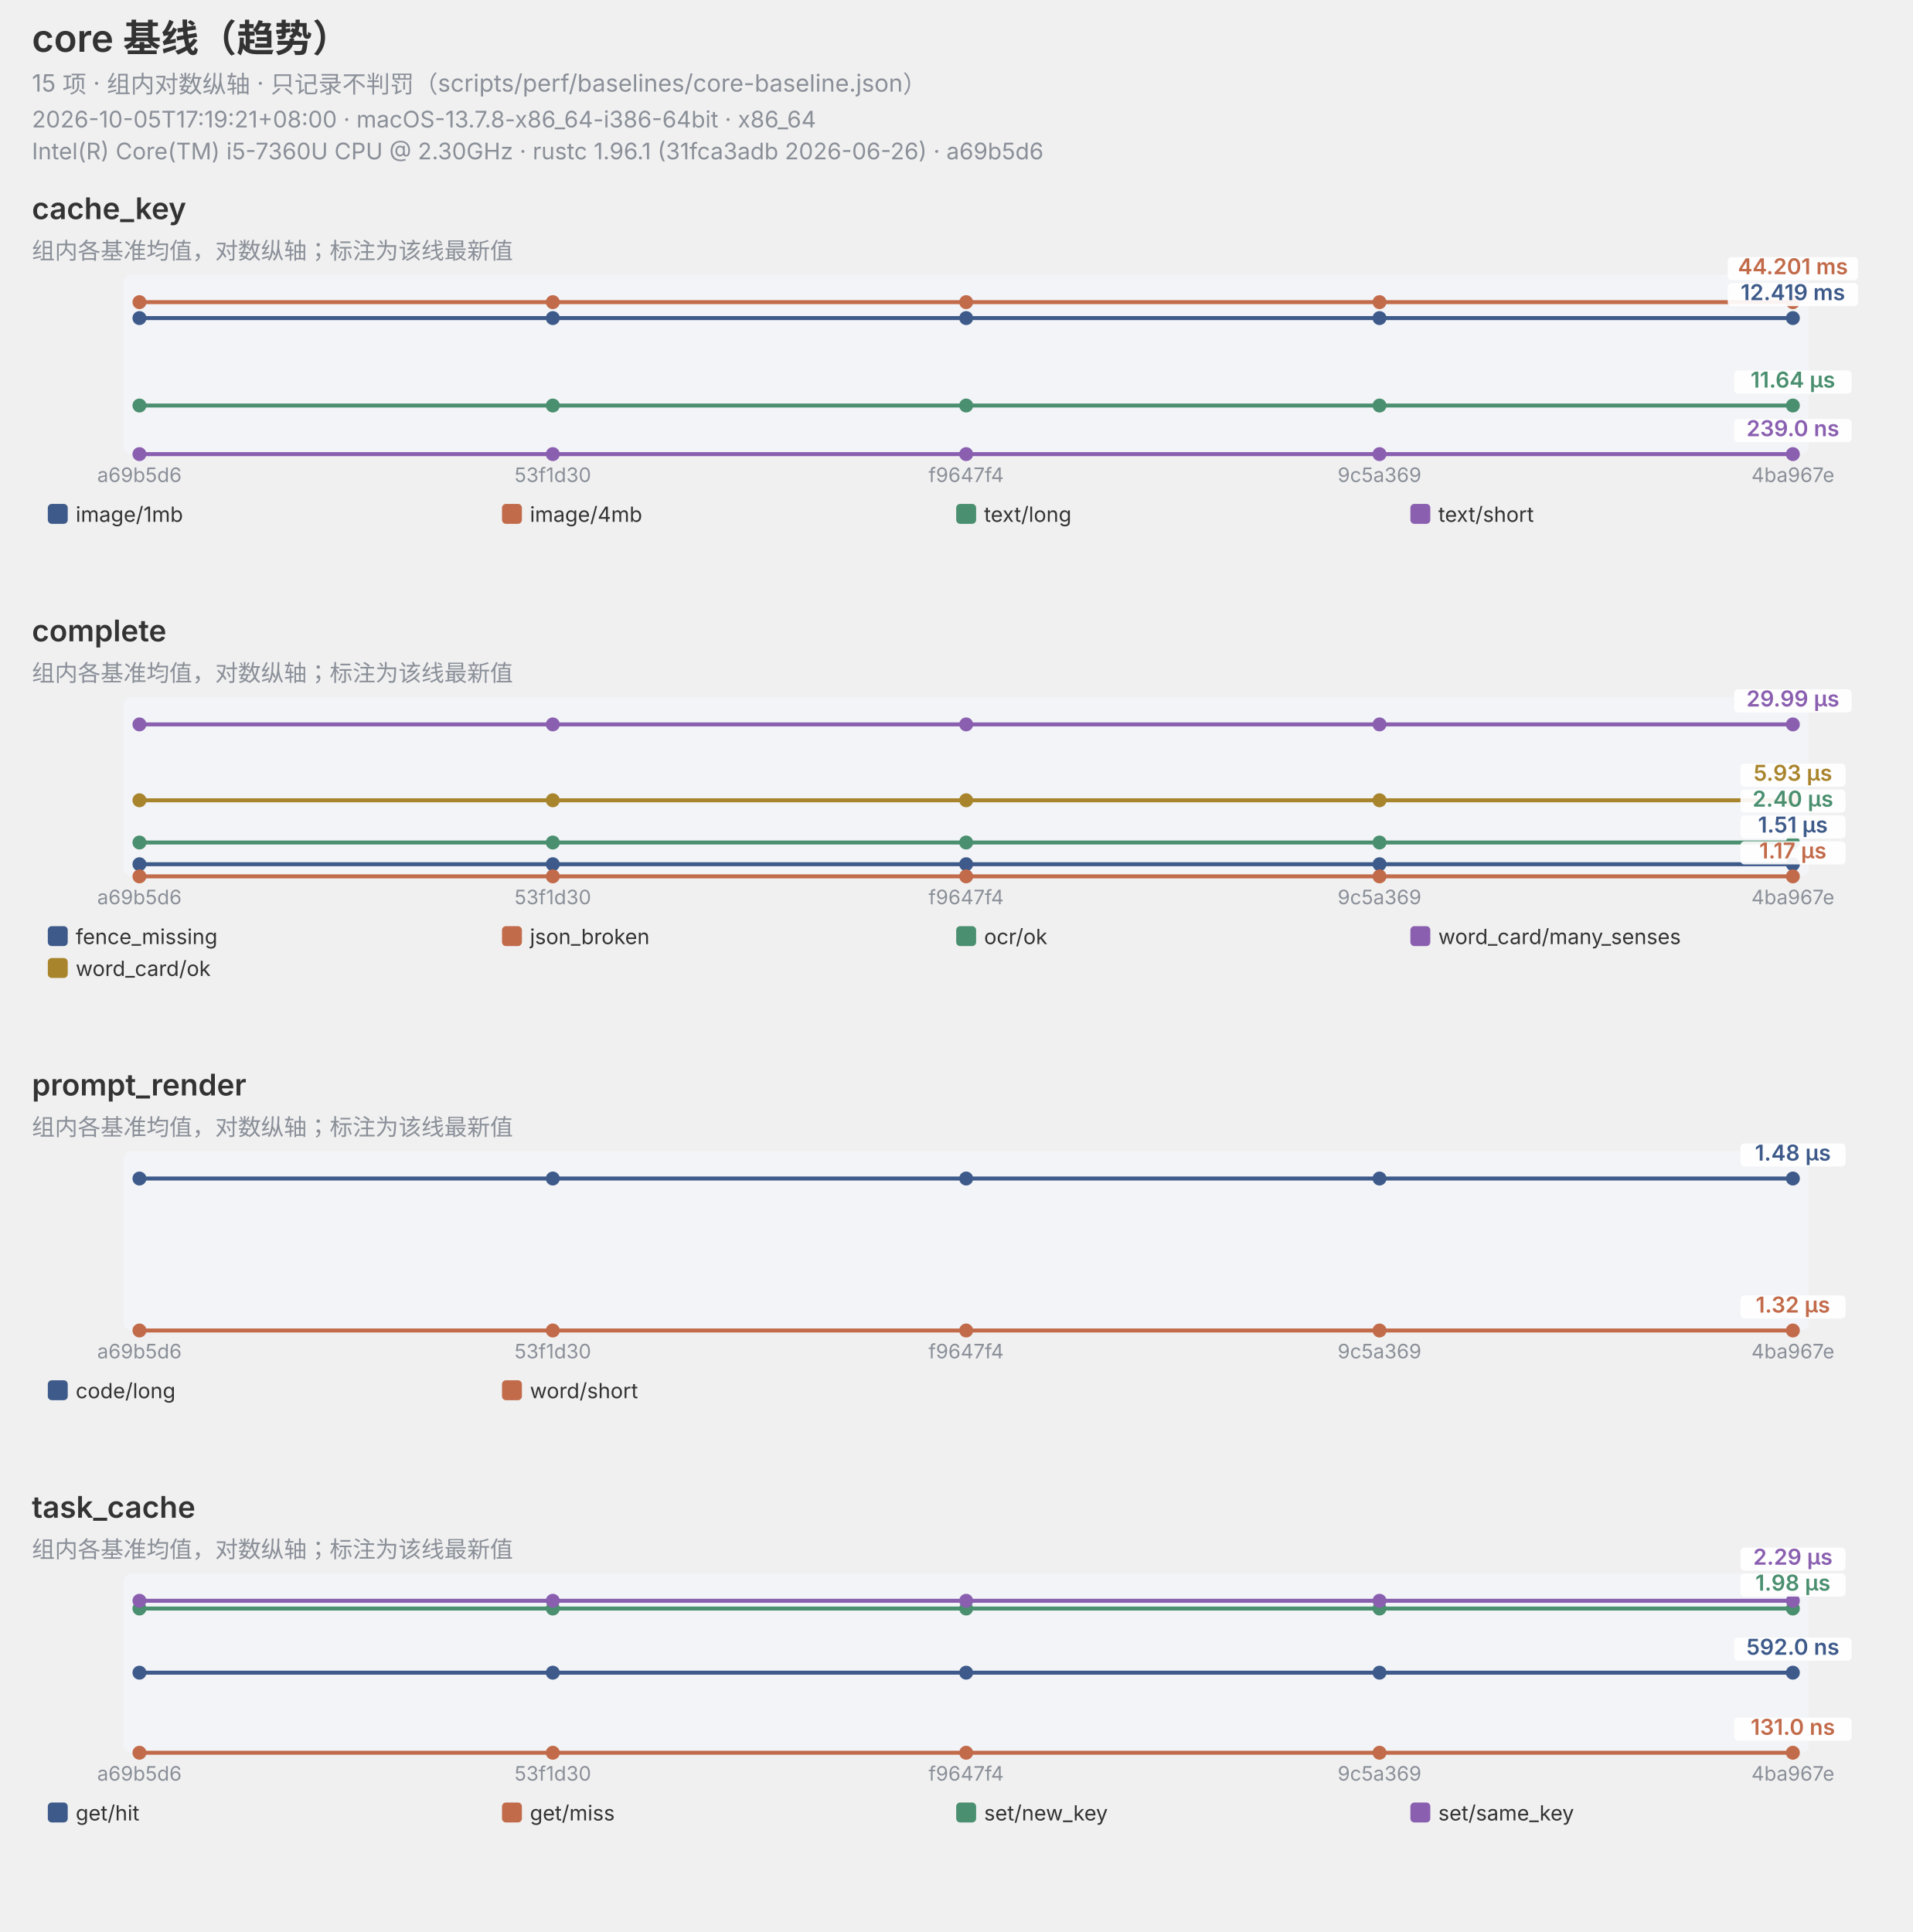
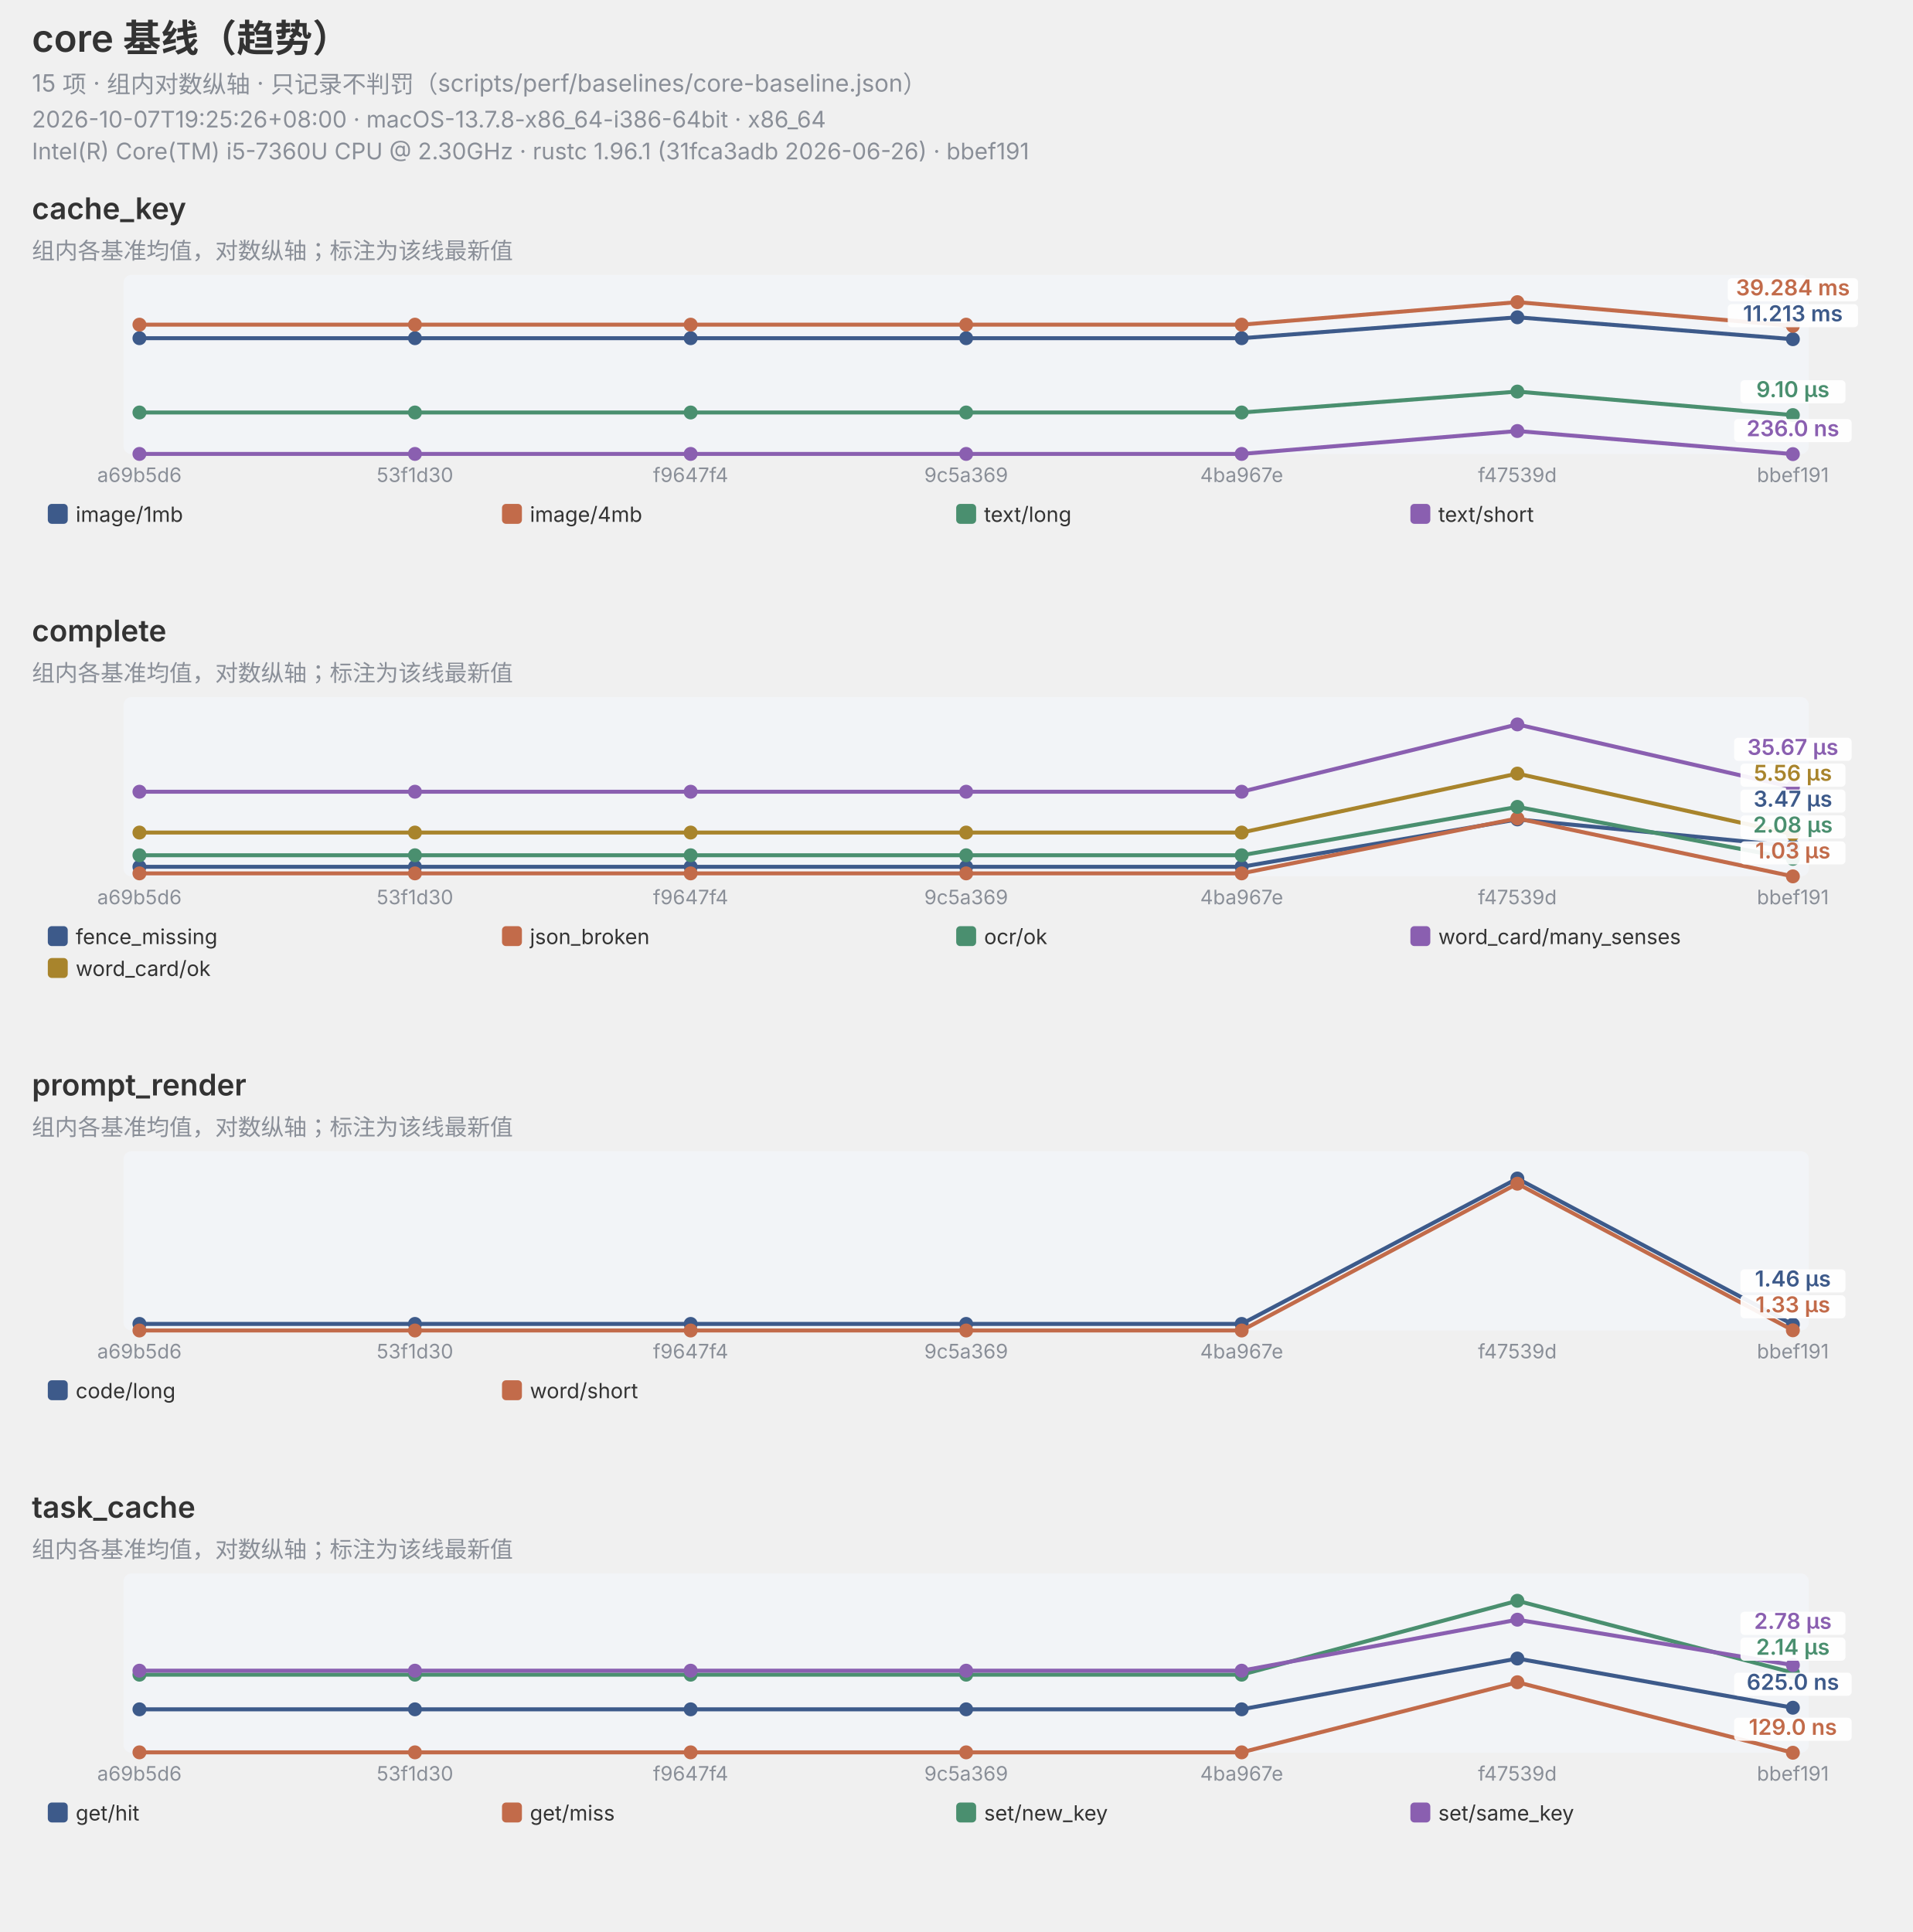
<svg xmlns="http://www.w3.org/2000/svg" width="960" height="970" viewBox="0 0 960 970" font-family="-apple-system, PingFang SC, Hiragino Sans GB, Microsoft YaHei, sans-serif">
  <text x="16.0" y="46.0" font-size="12" fill="#8a8f98" font-weight="400" text-anchor="start">15 项 · 组内对数纵轴 · 只记录不判罚（scripts/perf/baselines/core-baseline.json）</text>
-   <text x="16.0" y="64.0" font-size="11.5" fill="#8a8f98" font-weight="400" text-anchor="start">2026-10-05T17:19:21+08:00 · macOS-13.7.8-x86_64-i386-64bit · x86_64</text>
-   <text x="16.0" y="80.0" font-size="11.5" fill="#8a8f98" font-weight="400" text-anchor="start">Intel(R) Core(TM) i5-7360U CPU @ 2.30GHz · rustc 1.96.1 (31fca3adb 2026-06-26) · a69b5d6</text>
+   <text x="16.0" y="64.0" font-size="11.5" fill="#8a8f98" font-weight="400" text-anchor="start">2026-10-07T19:25:26+08:00 · macOS-13.7.8-x86_64-i386-64bit · x86_64</text>
+   <text x="16.0" y="80.0" font-size="11.5" fill="#8a8f98" font-weight="400" text-anchor="start">Intel(R) Core(TM) i5-7360U CPU @ 2.30GHz · rustc 1.96.1 (31fca3adb 2026-06-26) · bbef191</text>
  <text x="16.0" y="110.0" font-size="15" fill="#333333" font-weight="600" text-anchor="start">cache_key</text>
  <text x="16.0" y="130.0" font-size="11.5" fill="#8a8f98" font-weight="400" text-anchor="start">组内各基准均值，对数纵轴；标注为该线最新值</text>
  <rect x="62.0" y="138.0" width="846.0" height="90" fill="#f2f4f7" rx="4" />
-   <polyline points="70.0,159.7 277.5,159.7 485.0,159.7 692.5,159.7 900.0,159.7" fill="none" stroke="#3d5a8a" stroke-width="2" />
-   <circle cx="70.0" cy="159.7" r="3.5" fill="#3d5a8a" />
-   <circle cx="277.5" cy="159.7" r="3.5" fill="#3d5a8a" />
-   <circle cx="485.0" cy="159.7" r="3.5" fill="#3d5a8a" />
-   <circle cx="692.5" cy="159.7" r="3.5" fill="#3d5a8a" />
-   <circle cx="900.0" cy="159.7" r="3.5" fill="#3d5a8a" />
-   <polyline points="70.0,151.7 277.5,151.7 485.0,151.7 692.5,151.7 900.0,151.7" fill="none" stroke="#c26b4a" stroke-width="2" />
-   <circle cx="70.0" cy="151.7" r="3.5" fill="#c26b4a" />
-   <circle cx="277.5" cy="151.7" r="3.5" fill="#c26b4a" />
-   <circle cx="485.0" cy="151.7" r="3.5" fill="#c26b4a" />
-   <circle cx="692.5" cy="151.7" r="3.5" fill="#c26b4a" />
-   <circle cx="900.0" cy="151.7" r="3.5" fill="#c26b4a" />
-   <polyline points="70.0,203.6 277.5,203.6 485.0,203.6 692.5,203.6 900.0,203.6" fill="none" stroke="#4a8f6f" stroke-width="2" />
-   <circle cx="70.0" cy="203.6" r="3.5" fill="#4a8f6f" />
-   <circle cx="277.5" cy="203.6" r="3.5" fill="#4a8f6f" />
-   <circle cx="485.0" cy="203.6" r="3.5" fill="#4a8f6f" />
-   <circle cx="692.5" cy="203.6" r="3.5" fill="#4a8f6f" />
-   <circle cx="900.0" cy="203.6" r="3.5" fill="#4a8f6f" />
-   <polyline points="70.0,228.0 277.5,228.0 485.0,228.0 692.5,228.0 900.0,228.0" fill="none" stroke="#8a5fb0" stroke-width="2" />
-   <circle cx="70.0" cy="228.0" r="3.5" fill="#8a5fb0" />
-   <circle cx="277.5" cy="228.0" r="3.5" fill="#8a5fb0" />
-   <circle cx="485.0" cy="228.0" r="3.5" fill="#8a5fb0" />
-   <circle cx="692.5" cy="228.0" r="3.5" fill="#8a5fb0" />
+   <polyline points="70.0,169.8 208.3,169.8 346.7,169.8 485.0,169.8 623.3,169.8 761.7,159.3 900.0,170.3" fill="none" stroke="#3d5a8a" stroke-width="2" />
+   <circle cx="70.0" cy="169.8" r="3.5" fill="#3d5a8a" />
+   <circle cx="208.3" cy="169.8" r="3.5" fill="#3d5a8a" />
+   <circle cx="346.7" cy="169.8" r="3.5" fill="#3d5a8a" />
+   <circle cx="485.0" cy="169.8" r="3.5" fill="#3d5a8a" />
+   <circle cx="623.3" cy="169.8" r="3.5" fill="#3d5a8a" />
+   <circle cx="761.7" cy="159.3" r="3.5" fill="#3d5a8a" />
+   <circle cx="900.0" cy="170.3" r="3.5" fill="#3d5a8a" />
+   <polyline points="70.0,163.0 208.3,163.0 346.7,163.0 485.0,163.0 623.3,163.0 761.7,151.7 900.0,163.6" fill="none" stroke="#c26b4a" stroke-width="2" />
+   <circle cx="70.0" cy="163.0" r="3.5" fill="#c26b4a" />
+   <circle cx="208.3" cy="163.0" r="3.5" fill="#c26b4a" />
+   <circle cx="346.7" cy="163.0" r="3.5" fill="#c26b4a" />
+   <circle cx="485.0" cy="163.0" r="3.5" fill="#c26b4a" />
+   <circle cx="623.3" cy="163.0" r="3.5" fill="#c26b4a" />
+   <circle cx="761.7" cy="151.7" r="3.5" fill="#c26b4a" />
+   <circle cx="900.0" cy="163.6" r="3.5" fill="#c26b4a" />
+   <polyline points="70.0,207.1 208.3,207.1 346.7,207.1 485.0,207.1 623.3,207.1 761.7,196.6 900.0,208.4" fill="none" stroke="#4a8f6f" stroke-width="2" />
+   <circle cx="70.0" cy="207.1" r="3.5" fill="#4a8f6f" />
+   <circle cx="208.3" cy="207.1" r="3.5" fill="#4a8f6f" />
+   <circle cx="346.7" cy="207.1" r="3.5" fill="#4a8f6f" />
+   <circle cx="485.0" cy="207.1" r="3.5" fill="#4a8f6f" />
+   <circle cx="623.3" cy="207.1" r="3.5" fill="#4a8f6f" />
+   <circle cx="761.7" cy="196.6" r="3.5" fill="#4a8f6f" />
+   <circle cx="900.0" cy="208.4" r="3.5" fill="#4a8f6f" />
+   <polyline points="70.0,227.9 208.3,227.9 346.7,227.9 485.0,227.9 623.3,227.9 761.7,216.4 900.0,228.0" fill="none" stroke="#8a5fb0" stroke-width="2" />
+   <circle cx="70.0" cy="227.9" r="3.5" fill="#8a5fb0" />
+   <circle cx="208.3" cy="227.9" r="3.5" fill="#8a5fb0" />
+   <circle cx="346.7" cy="227.9" r="3.5" fill="#8a5fb0" />
+   <circle cx="485.0" cy="227.9" r="3.5" fill="#8a5fb0" />
+   <circle cx="623.3" cy="227.9" r="3.5" fill="#8a5fb0" />
+   <circle cx="761.7" cy="216.4" r="3.5" fill="#8a5fb0" />
  <circle cx="900.0" cy="228.0" r="3.5" fill="#8a5fb0" />
  <rect x="870.5" y="210.4" width="59.0" height="11.6" fill="#ffffff" fill-opacity="0.92" rx="2" />
-   <text x="900.0" y="219.0" font-size="11" fill="#8a5fb0" font-weight="600" text-anchor="middle">239.0 ns</text>
-   <rect x="870.5" y="186.0" width="59.0" height="11.6" fill="#ffffff" fill-opacity="0.92" rx="2" />
-   <text x="900.0" y="194.6" font-size="11" fill="#4a8f6f" font-weight="600" text-anchor="middle">11.64 µs</text>
-   <rect x="867.3" y="142.1" width="65.4" height="11.6" fill="#ffffff" fill-opacity="0.92" rx="2" />
-   <text x="900.0" y="150.7" font-size="11" fill="#3d5a8a" font-weight="600" text-anchor="middle">12.419 ms</text>
-   <rect x="867.3" y="129.1" width="65.4" height="11.6" fill="#ffffff" fill-opacity="0.92" rx="2" />
-   <text x="900.0" y="137.7" font-size="11" fill="#c26b4a" font-weight="600" text-anchor="middle">44.201 ms</text>
+   <text x="900.0" y="219.0" font-size="11" fill="#8a5fb0" font-weight="600" text-anchor="middle">236.0 ns</text>
+   <rect x="873.7" y="190.9" width="52.7" height="11.6" fill="#ffffff" fill-opacity="0.92" rx="2" />
+   <text x="900.0" y="199.4" font-size="11" fill="#4a8f6f" font-weight="600" text-anchor="middle">9.10 µs</text>
+   <rect x="867.3" y="152.7" width="65.4" height="11.6" fill="#ffffff" fill-opacity="0.92" rx="2" />
+   <text x="900.0" y="161.3" font-size="11" fill="#3d5a8a" font-weight="600" text-anchor="middle">11.213 ms</text>
+   <rect x="867.3" y="139.7" width="65.4" height="11.6" fill="#ffffff" fill-opacity="0.92" rx="2" />
+   <text x="900.0" y="148.3" font-size="11" fill="#c26b4a" font-weight="600" text-anchor="middle">39.284 ms</text>
  <text x="70.0" y="242.0" font-size="10" fill="#8a8f98" font-weight="400" text-anchor="middle">a69b5d6</text>
-   <text x="277.5" y="242.0" font-size="10" fill="#8a8f98" font-weight="400" text-anchor="middle">53f1d30</text>
-   <text x="485.0" y="242.0" font-size="10" fill="#8a8f98" font-weight="400" text-anchor="middle">f9647f4</text>
-   <text x="692.5" y="242.0" font-size="10" fill="#8a8f98" font-weight="400" text-anchor="middle">9c5a369</text>
-   <text x="900.0" y="242.0" font-size="10" fill="#8a8f98" font-weight="400" text-anchor="middle">4ba967e</text>
+   <text x="208.3" y="242.0" font-size="10" fill="#8a8f98" font-weight="400" text-anchor="middle">53f1d30</text>
+   <text x="346.7" y="242.0" font-size="10" fill="#8a8f98" font-weight="400" text-anchor="middle">f9647f4</text>
+   <text x="485.0" y="242.0" font-size="10" fill="#8a8f98" font-weight="400" text-anchor="middle">9c5a369</text>
+   <text x="623.3" y="242.0" font-size="10" fill="#8a8f98" font-weight="400" text-anchor="middle">4ba967e</text>
+   <text x="761.7" y="242.0" font-size="10" fill="#8a8f98" font-weight="400" text-anchor="middle">f47539d</text>
+   <text x="900.0" y="242.0" font-size="10" fill="#8a8f98" font-weight="400" text-anchor="middle">bbef191</text>
  <rect x="24.0" y="253.0" width="10.0" height="10" fill="#3d5a8a" rx="2" />
  <text x="38.0" y="262.0" font-size="10.5" fill="#333333" font-weight="400" text-anchor="start">image/1mb</text>
  <rect x="252.0" y="253.0" width="10.0" height="10" fill="#c26b4a" rx="2" />
  <text x="266.0" y="262.0" font-size="10.5" fill="#333333" font-weight="400" text-anchor="start">image/4mb</text>
  <rect x="480.0" y="253.0" width="10.0" height="10" fill="#4a8f6f" rx="2" />
  <text x="494.0" y="262.0" font-size="10.5" fill="#333333" font-weight="400" text-anchor="start">text/long</text>
  <rect x="708.0" y="253.0" width="10.0" height="10" fill="#8a5fb0" rx="2" />
  <text x="722.0" y="262.0" font-size="10.5" fill="#333333" font-weight="400" text-anchor="start">text/short</text>
  <text x="16.0" y="322.0" font-size="15" fill="#333333" font-weight="600" text-anchor="start">complete</text>
  <text x="16.0" y="342.0" font-size="11.5" fill="#8a8f98" font-weight="400" text-anchor="start">组内各基准均值，对数纵轴；标注为该线最新值</text>
  <rect x="62.0" y="350.0" width="846.0" height="90" fill="#f2f4f7" rx="4" />
-   <polyline points="70.0,433.9 277.5,433.9 485.0,433.9 692.5,433.9 900.0,433.9" fill="none" stroke="#3d5a8a" stroke-width="2" />
-   <circle cx="70.0" cy="433.9" r="3.5" fill="#3d5a8a" />
-   <circle cx="277.5" cy="433.9" r="3.5" fill="#3d5a8a" />
-   <circle cx="485.0" cy="433.9" r="3.5" fill="#3d5a8a" />
-   <circle cx="692.5" cy="433.9" r="3.5" fill="#3d5a8a" />
-   <circle cx="900.0" cy="433.9" r="3.5" fill="#3d5a8a" />
-   <polyline points="70.0,440.0 277.5,440.0 485.0,440.0 692.5,440.0 900.0,440.0" fill="none" stroke="#c26b4a" stroke-width="2" />
-   <circle cx="70.0" cy="440.0" r="3.5" fill="#c26b4a" />
-   <circle cx="277.5" cy="440.0" r="3.5" fill="#c26b4a" />
-   <circle cx="485.0" cy="440.0" r="3.5" fill="#c26b4a" />
-   <circle cx="692.5" cy="440.0" r="3.5" fill="#c26b4a" />
+   <polyline points="70.0,435.2 208.3,435.2 346.7,435.2 485.0,435.2 623.3,435.2 761.7,411.4 900.0,424.8" fill="none" stroke="#3d5a8a" stroke-width="2" />
+   <circle cx="70.0" cy="435.2" r="3.5" fill="#3d5a8a" />
+   <circle cx="208.3" cy="435.2" r="3.5" fill="#3d5a8a" />
+   <circle cx="346.7" cy="435.2" r="3.5" fill="#3d5a8a" />
+   <circle cx="485.0" cy="435.2" r="3.5" fill="#3d5a8a" />
+   <circle cx="623.3" cy="435.2" r="3.5" fill="#3d5a8a" />
+   <circle cx="761.7" cy="411.4" r="3.5" fill="#3d5a8a" />
+   <circle cx="900.0" cy="424.8" r="3.5" fill="#3d5a8a" />
+   <polyline points="70.0,438.5 208.3,438.5 346.7,438.5 485.0,438.5 623.3,438.5 761.7,410.9 900.0,440.0" fill="none" stroke="#c26b4a" stroke-width="2" />
+   <circle cx="70.0" cy="438.5" r="3.5" fill="#c26b4a" />
+   <circle cx="208.3" cy="438.5" r="3.5" fill="#c26b4a" />
+   <circle cx="346.7" cy="438.5" r="3.5" fill="#c26b4a" />
+   <circle cx="485.0" cy="438.5" r="3.5" fill="#c26b4a" />
+   <circle cx="623.3" cy="438.5" r="3.5" fill="#c26b4a" />
+   <circle cx="761.7" cy="410.9" r="3.5" fill="#c26b4a" />
  <circle cx="900.0" cy="440.0" r="3.5" fill="#c26b4a" />
-   <polyline points="70.0,423.0 277.5,423.0 485.0,423.0 692.5,423.0 900.0,423.0" fill="none" stroke="#4a8f6f" stroke-width="2" />
-   <circle cx="70.0" cy="423.0" r="3.5" fill="#4a8f6f" />
-   <circle cx="277.5" cy="423.0" r="3.5" fill="#4a8f6f" />
-   <circle cx="485.0" cy="423.0" r="3.5" fill="#4a8f6f" />
-   <circle cx="692.5" cy="423.0" r="3.5" fill="#4a8f6f" />
-   <circle cx="900.0" cy="423.0" r="3.5" fill="#4a8f6f" />
-   <polyline points="70.0,363.7 277.5,363.7 485.0,363.7 692.5,363.7 900.0,363.7" fill="none" stroke="#8a5fb0" stroke-width="2" />
-   <circle cx="70.0" cy="363.7" r="3.5" fill="#8a5fb0" />
-   <circle cx="277.5" cy="363.7" r="3.5" fill="#8a5fb0" />
-   <circle cx="485.0" cy="363.7" r="3.5" fill="#8a5fb0" />
-   <circle cx="692.5" cy="363.7" r="3.5" fill="#8a5fb0" />
-   <circle cx="900.0" cy="363.7" r="3.5" fill="#8a5fb0" />
-   <polyline points="70.0,401.8 277.5,401.8 485.0,401.8 692.5,401.8 900.0,401.8" fill="none" stroke="#a8842c" stroke-width="2" />
-   <circle cx="70.0" cy="401.8" r="3.5" fill="#a8842c" />
-   <circle cx="277.5" cy="401.8" r="3.5" fill="#a8842c" />
-   <circle cx="485.0" cy="401.8" r="3.5" fill="#a8842c" />
-   <circle cx="692.5" cy="401.8" r="3.5" fill="#a8842c" />
-   <circle cx="900.0" cy="401.8" r="3.5" fill="#a8842c" />
+   <polyline points="70.0,429.4 208.3,429.4 346.7,429.4 485.0,429.4 623.3,429.4 761.7,405.1 900.0,431.2" fill="none" stroke="#4a8f6f" stroke-width="2" />
+   <circle cx="70.0" cy="429.4" r="3.5" fill="#4a8f6f" />
+   <circle cx="208.3" cy="429.4" r="3.5" fill="#4a8f6f" />
+   <circle cx="346.7" cy="429.4" r="3.5" fill="#4a8f6f" />
+   <circle cx="485.0" cy="429.4" r="3.5" fill="#4a8f6f" />
+   <circle cx="623.3" cy="429.4" r="3.5" fill="#4a8f6f" />
+   <circle cx="761.7" cy="405.1" r="3.5" fill="#4a8f6f" />
+   <circle cx="900.0" cy="431.2" r="3.5" fill="#4a8f6f" />
+   <polyline points="70.0,397.5 208.3,397.5 346.7,397.5 485.0,397.5 623.3,397.5 761.7,363.7 900.0,395.3" fill="none" stroke="#8a5fb0" stroke-width="2" />
+   <circle cx="70.0" cy="397.5" r="3.5" fill="#8a5fb0" />
+   <circle cx="208.3" cy="397.5" r="3.5" fill="#8a5fb0" />
+   <circle cx="346.7" cy="397.5" r="3.5" fill="#8a5fb0" />
+   <circle cx="485.0" cy="397.5" r="3.5" fill="#8a5fb0" />
+   <circle cx="623.3" cy="397.5" r="3.5" fill="#8a5fb0" />
+   <circle cx="761.7" cy="363.7" r="3.5" fill="#8a5fb0" />
+   <circle cx="900.0" cy="395.3" r="3.5" fill="#8a5fb0" />
+   <polyline points="70.0,418.0 208.3,418.0 346.7,418.0 485.0,418.0 623.3,418.0 761.7,388.4 900.0,418.8" fill="none" stroke="#a8842c" stroke-width="2" />
+   <circle cx="70.0" cy="418.0" r="3.5" fill="#a8842c" />
+   <circle cx="208.3" cy="418.0" r="3.5" fill="#a8842c" />
+   <circle cx="346.7" cy="418.0" r="3.5" fill="#a8842c" />
+   <circle cx="485.0" cy="418.0" r="3.5" fill="#a8842c" />
+   <circle cx="623.3" cy="418.0" r="3.5" fill="#a8842c" />
+   <circle cx="761.7" cy="388.4" r="3.5" fill="#a8842c" />
+   <circle cx="900.0" cy="418.8" r="3.5" fill="#a8842c" />
  <rect x="873.7" y="422.4" width="52.7" height="11.6" fill="#ffffff" fill-opacity="0.92" rx="2" />
-   <text x="900.0" y="431.0" font-size="11" fill="#c26b4a" font-weight="600" text-anchor="middle">1.17 µs</text>
+   <text x="900.0" y="431.0" font-size="11" fill="#c26b4a" font-weight="600" text-anchor="middle">1.03 µs</text>
  <rect x="873.7" y="409.4" width="52.7" height="11.6" fill="#ffffff" fill-opacity="0.92" rx="2" />
-   <text x="900.0" y="418.0" font-size="11" fill="#3d5a8a" font-weight="600" text-anchor="middle">1.51 µs</text>
+   <text x="900.0" y="418.0" font-size="11" fill="#4a8f6f" font-weight="600" text-anchor="middle">2.08 µs</text>
  <rect x="873.7" y="396.4" width="52.7" height="11.6" fill="#ffffff" fill-opacity="0.92" rx="2" />
-   <text x="900.0" y="405.0" font-size="11" fill="#4a8f6f" font-weight="600" text-anchor="middle">2.40 µs</text>
+   <text x="900.0" y="405.0" font-size="11" fill="#3d5a8a" font-weight="600" text-anchor="middle">3.47 µs</text>
  <rect x="873.7" y="383.4" width="52.7" height="11.6" fill="#ffffff" fill-opacity="0.92" rx="2" />
-   <text x="900.0" y="392.0" font-size="11" fill="#a8842c" font-weight="600" text-anchor="middle">5.93 µs</text>
-   <rect x="870.5" y="346.1" width="59.0" height="11.6" fill="#ffffff" fill-opacity="0.92" rx="2" />
-   <text x="900.0" y="354.7" font-size="11" fill="#8a5fb0" font-weight="600" text-anchor="middle">29.99 µs</text>
+   <text x="900.0" y="392.0" font-size="11" fill="#a8842c" font-weight="600" text-anchor="middle">5.56 µs</text>
+   <rect x="870.5" y="370.4" width="59.0" height="11.6" fill="#ffffff" fill-opacity="0.92" rx="2" />
+   <text x="900.0" y="379.0" font-size="11" fill="#8a5fb0" font-weight="600" text-anchor="middle">35.67 µs</text>
  <text x="70.0" y="454.0" font-size="10" fill="#8a8f98" font-weight="400" text-anchor="middle">a69b5d6</text>
-   <text x="277.5" y="454.0" font-size="10" fill="#8a8f98" font-weight="400" text-anchor="middle">53f1d30</text>
-   <text x="485.0" y="454.0" font-size="10" fill="#8a8f98" font-weight="400" text-anchor="middle">f9647f4</text>
-   <text x="692.5" y="454.0" font-size="10" fill="#8a8f98" font-weight="400" text-anchor="middle">9c5a369</text>
-   <text x="900.0" y="454.0" font-size="10" fill="#8a8f98" font-weight="400" text-anchor="middle">4ba967e</text>
+   <text x="208.3" y="454.0" font-size="10" fill="#8a8f98" font-weight="400" text-anchor="middle">53f1d30</text>
+   <text x="346.7" y="454.0" font-size="10" fill="#8a8f98" font-weight="400" text-anchor="middle">f9647f4</text>
+   <text x="485.0" y="454.0" font-size="10" fill="#8a8f98" font-weight="400" text-anchor="middle">9c5a369</text>
+   <text x="623.3" y="454.0" font-size="10" fill="#8a8f98" font-weight="400" text-anchor="middle">4ba967e</text>
+   <text x="761.7" y="454.0" font-size="10" fill="#8a8f98" font-weight="400" text-anchor="middle">f47539d</text>
+   <text x="900.0" y="454.0" font-size="10" fill="#8a8f98" font-weight="400" text-anchor="middle">bbef191</text>
  <rect x="24.0" y="465.0" width="10.0" height="10" fill="#3d5a8a" rx="2" />
  <text x="38.0" y="474.0" font-size="10.5" fill="#333333" font-weight="400" text-anchor="start">fence_missing</text>
  <rect x="252.0" y="465.0" width="10.0" height="10" fill="#c26b4a" rx="2" />
  <text x="266.0" y="474.0" font-size="10.5" fill="#333333" font-weight="400" text-anchor="start">json_broken</text>
  <rect x="480.0" y="465.0" width="10.0" height="10" fill="#4a8f6f" rx="2" />
  <text x="494.0" y="474.0" font-size="10.5" fill="#333333" font-weight="400" text-anchor="start">ocr/ok</text>
  <rect x="708.0" y="465.0" width="10.0" height="10" fill="#8a5fb0" rx="2" />
  <text x="722.0" y="474.0" font-size="10.5" fill="#333333" font-weight="400" text-anchor="start">word_card/many_senses</text>
  <rect x="24.0" y="481.0" width="10.0" height="10" fill="#a8842c" rx="2" />
  <text x="38.0" y="490.0" font-size="10.5" fill="#333333" font-weight="400" text-anchor="start">word_card/ok</text>
  <text x="16.0" y="550.0" font-size="15" fill="#333333" font-weight="600" text-anchor="start">prompt_render</text>
  <text x="16.0" y="570.0" font-size="11.5" fill="#8a8f98" font-weight="400" text-anchor="start">组内各基准均值，对数纵轴；标注为该线最新值</text>
  <rect x="62.0" y="578.0" width="846.0" height="90" fill="#f2f4f7" rx="4" />
-   <polyline points="70.0,591.7 277.5,591.7 485.0,591.7 692.5,591.7 900.0,591.7" fill="none" stroke="#3d5a8a" stroke-width="2" />
-   <circle cx="70.0" cy="591.7" r="3.5" fill="#3d5a8a" />
-   <circle cx="277.5" cy="591.7" r="3.5" fill="#3d5a8a" />
-   <circle cx="485.0" cy="591.7" r="3.5" fill="#3d5a8a" />
-   <circle cx="692.5" cy="591.7" r="3.5" fill="#3d5a8a" />
-   <circle cx="900.0" cy="591.7" r="3.5" fill="#3d5a8a" />
-   <polyline points="70.0,668.0 277.5,668.0 485.0,668.0 692.5,668.0 900.0,668.0" fill="none" stroke="#c26b4a" stroke-width="2" />
+   <polyline points="70.0,664.7 208.3,664.7 346.7,664.7 485.0,664.7 623.3,664.7 761.7,591.7 900.0,665.0" fill="none" stroke="#3d5a8a" stroke-width="2" />
+   <circle cx="70.0" cy="664.7" r="3.5" fill="#3d5a8a" />
+   <circle cx="208.3" cy="664.7" r="3.5" fill="#3d5a8a" />
+   <circle cx="346.7" cy="664.7" r="3.5" fill="#3d5a8a" />
+   <circle cx="485.0" cy="664.7" r="3.5" fill="#3d5a8a" />
+   <circle cx="623.3" cy="664.7" r="3.5" fill="#3d5a8a" />
+   <circle cx="761.7" cy="591.7" r="3.5" fill="#3d5a8a" />
+   <circle cx="900.0" cy="665.0" r="3.5" fill="#3d5a8a" />
+   <polyline points="70.0,668.0 208.3,668.0 346.7,668.0 485.0,668.0 623.3,668.0 761.7,594.3 900.0,667.9" fill="none" stroke="#c26b4a" stroke-width="2" />
  <circle cx="70.0" cy="668.0" r="3.5" fill="#c26b4a" />
-   <circle cx="277.5" cy="668.0" r="3.5" fill="#c26b4a" />
+   <circle cx="208.3" cy="668.0" r="3.5" fill="#c26b4a" />
+   <circle cx="346.7" cy="668.0" r="3.5" fill="#c26b4a" />
  <circle cx="485.0" cy="668.0" r="3.5" fill="#c26b4a" />
-   <circle cx="692.5" cy="668.0" r="3.5" fill="#c26b4a" />
-   <circle cx="900.0" cy="668.0" r="3.5" fill="#c26b4a" />
-   <rect x="873.7" y="650.4" width="52.7" height="11.6" fill="#ffffff" fill-opacity="0.92" rx="2" />
-   <text x="900.0" y="659.0" font-size="11" fill="#c26b4a" font-weight="600" text-anchor="middle">1.32 µs</text>
-   <rect x="873.7" y="574.1" width="52.7" height="11.6" fill="#ffffff" fill-opacity="0.92" rx="2" />
-   <text x="900.0" y="582.7" font-size="11" fill="#3d5a8a" font-weight="600" text-anchor="middle">1.48 µs</text>
+   <circle cx="623.3" cy="668.0" r="3.5" fill="#c26b4a" />
+   <circle cx="761.7" cy="594.3" r="3.5" fill="#c26b4a" />
+   <circle cx="900.0" cy="667.9" r="3.5" fill="#c26b4a" />
+   <rect x="873.7" y="650.3" width="52.7" height="11.6" fill="#ffffff" fill-opacity="0.92" rx="2" />
+   <text x="900.0" y="658.9" font-size="11" fill="#c26b4a" font-weight="600" text-anchor="middle">1.33 µs</text>
+   <rect x="873.7" y="637.3" width="52.7" height="11.6" fill="#ffffff" fill-opacity="0.92" rx="2" />
+   <text x="900.0" y="645.9" font-size="11" fill="#3d5a8a" font-weight="600" text-anchor="middle">1.46 µs</text>
  <text x="70.0" y="682.0" font-size="10" fill="#8a8f98" font-weight="400" text-anchor="middle">a69b5d6</text>
-   <text x="277.5" y="682.0" font-size="10" fill="#8a8f98" font-weight="400" text-anchor="middle">53f1d30</text>
-   <text x="485.0" y="682.0" font-size="10" fill="#8a8f98" font-weight="400" text-anchor="middle">f9647f4</text>
-   <text x="692.5" y="682.0" font-size="10" fill="#8a8f98" font-weight="400" text-anchor="middle">9c5a369</text>
-   <text x="900.0" y="682.0" font-size="10" fill="#8a8f98" font-weight="400" text-anchor="middle">4ba967e</text>
+   <text x="208.3" y="682.0" font-size="10" fill="#8a8f98" font-weight="400" text-anchor="middle">53f1d30</text>
+   <text x="346.7" y="682.0" font-size="10" fill="#8a8f98" font-weight="400" text-anchor="middle">f9647f4</text>
+   <text x="485.0" y="682.0" font-size="10" fill="#8a8f98" font-weight="400" text-anchor="middle">9c5a369</text>
+   <text x="623.3" y="682.0" font-size="10" fill="#8a8f98" font-weight="400" text-anchor="middle">4ba967e</text>
+   <text x="761.7" y="682.0" font-size="10" fill="#8a8f98" font-weight="400" text-anchor="middle">f47539d</text>
+   <text x="900.0" y="682.0" font-size="10" fill="#8a8f98" font-weight="400" text-anchor="middle">bbef191</text>
  <rect x="24.0" y="693.0" width="10.0" height="10" fill="#3d5a8a" rx="2" />
  <text x="38.0" y="702.0" font-size="10.5" fill="#333333" font-weight="400" text-anchor="start">code/long</text>
  <rect x="252.0" y="693.0" width="10.0" height="10" fill="#c26b4a" rx="2" />
  <text x="266.0" y="702.0" font-size="10.5" fill="#333333" font-weight="400" text-anchor="start">word/short</text>
  <text x="16.0" y="762.0" font-size="15" fill="#333333" font-weight="600" text-anchor="start">task_cache</text>
  <text x="16.0" y="782.0" font-size="11.5" fill="#8a8f98" font-weight="400" text-anchor="start">组内各基准均值，对数纵轴；标注为该线最新值</text>
  <rect x="62.0" y="790.0" width="846.0" height="90" fill="#f2f4f7" rx="4" />
-   <polyline points="70.0,839.8 277.5,839.8 485.0,839.8 692.5,839.8 900.0,839.8" fill="none" stroke="#3d5a8a" stroke-width="2" />
-   <circle cx="70.0" cy="839.8" r="3.5" fill="#3d5a8a" />
-   <circle cx="277.5" cy="839.8" r="3.5" fill="#3d5a8a" />
-   <circle cx="485.0" cy="839.8" r="3.5" fill="#3d5a8a" />
-   <circle cx="692.5" cy="839.8" r="3.5" fill="#3d5a8a" />
-   <circle cx="900.0" cy="839.8" r="3.5" fill="#3d5a8a" />
-   <polyline points="70.0,880.0 277.5,880.0 485.0,880.0 692.5,880.0 900.0,880.0" fill="none" stroke="#c26b4a" stroke-width="2" />
-   <circle cx="70.0" cy="880.0" r="3.5" fill="#c26b4a" />
-   <circle cx="277.5" cy="880.0" r="3.5" fill="#c26b4a" />
-   <circle cx="485.0" cy="880.0" r="3.5" fill="#c26b4a" />
-   <circle cx="692.5" cy="880.0" r="3.5" fill="#c26b4a" />
+   <polyline points="70.0,858.2 208.3,858.2 346.7,858.2 485.0,858.2 623.3,858.2 761.7,832.7 900.0,857.4" fill="none" stroke="#3d5a8a" stroke-width="2" />
+   <circle cx="70.0" cy="858.2" r="3.5" fill="#3d5a8a" />
+   <circle cx="208.3" cy="858.2" r="3.5" fill="#3d5a8a" />
+   <circle cx="346.7" cy="858.2" r="3.5" fill="#3d5a8a" />
+   <circle cx="485.0" cy="858.2" r="3.5" fill="#3d5a8a" />
+   <circle cx="623.3" cy="858.2" r="3.5" fill="#3d5a8a" />
+   <circle cx="761.7" cy="832.7" r="3.5" fill="#3d5a8a" />
+   <circle cx="900.0" cy="857.4" r="3.5" fill="#3d5a8a" />
+   <polyline points="70.0,879.8 208.3,879.8 346.7,879.8 485.0,879.8 623.3,879.8 761.7,844.6 900.0,880.0" fill="none" stroke="#c26b4a" stroke-width="2" />
+   <circle cx="70.0" cy="879.8" r="3.5" fill="#c26b4a" />
+   <circle cx="208.3" cy="879.8" r="3.5" fill="#c26b4a" />
+   <circle cx="346.7" cy="879.8" r="3.5" fill="#c26b4a" />
+   <circle cx="485.0" cy="879.8" r="3.5" fill="#c26b4a" />
+   <circle cx="623.3" cy="879.8" r="3.5" fill="#c26b4a" />
+   <circle cx="761.7" cy="844.6" r="3.5" fill="#c26b4a" />
  <circle cx="900.0" cy="880.0" r="3.5" fill="#c26b4a" />
-   <polyline points="70.0,807.6 277.5,807.6 485.0,807.6 692.5,807.6 900.0,807.6" fill="none" stroke="#4a8f6f" stroke-width="2" />
-   <circle cx="70.0" cy="807.6" r="3.5" fill="#4a8f6f" />
-   <circle cx="277.5" cy="807.6" r="3.5" fill="#4a8f6f" />
-   <circle cx="485.0" cy="807.6" r="3.5" fill="#4a8f6f" />
-   <circle cx="692.5" cy="807.6" r="3.5" fill="#4a8f6f" />
-   <circle cx="900.0" cy="807.6" r="3.5" fill="#4a8f6f" />
-   <polyline points="70.0,803.7 277.5,803.7 485.0,803.7 692.5,803.7 900.0,803.7" fill="none" stroke="#8a5fb0" stroke-width="2" />
-   <circle cx="70.0" cy="803.7" r="3.5" fill="#8a5fb0" />
-   <circle cx="277.5" cy="803.7" r="3.5" fill="#8a5fb0" />
-   <circle cx="485.0" cy="803.7" r="3.5" fill="#8a5fb0" />
-   <circle cx="692.5" cy="803.7" r="3.5" fill="#8a5fb0" />
-   <circle cx="900.0" cy="803.7" r="3.5" fill="#8a5fb0" />
+   <polyline points="70.0,840.8 208.3,840.8 346.7,840.8 485.0,840.8 623.3,840.8 761.7,803.7 900.0,839.8" fill="none" stroke="#4a8f6f" stroke-width="2" />
+   <circle cx="70.0" cy="840.8" r="3.5" fill="#4a8f6f" />
+   <circle cx="208.3" cy="840.8" r="3.5" fill="#4a8f6f" />
+   <circle cx="346.7" cy="840.8" r="3.5" fill="#4a8f6f" />
+   <circle cx="485.0" cy="840.8" r="3.5" fill="#4a8f6f" />
+   <circle cx="623.3" cy="840.8" r="3.5" fill="#4a8f6f" />
+   <circle cx="761.7" cy="803.7" r="3.5" fill="#4a8f6f" />
+   <circle cx="900.0" cy="839.8" r="3.5" fill="#4a8f6f" />
+   <polyline points="70.0,838.8 208.3,838.8 346.7,838.8 485.0,838.8 623.3,838.8 761.7,813.2 900.0,836.0" fill="none" stroke="#8a5fb0" stroke-width="2" />
+   <circle cx="70.0" cy="838.8" r="3.5" fill="#8a5fb0" />
+   <circle cx="208.3" cy="838.8" r="3.5" fill="#8a5fb0" />
+   <circle cx="346.7" cy="838.8" r="3.5" fill="#8a5fb0" />
+   <circle cx="485.0" cy="838.8" r="3.5" fill="#8a5fb0" />
+   <circle cx="623.3" cy="838.8" r="3.5" fill="#8a5fb0" />
+   <circle cx="761.7" cy="813.2" r="3.5" fill="#8a5fb0" />
+   <circle cx="900.0" cy="836.0" r="3.5" fill="#8a5fb0" />
  <rect x="870.5" y="862.4" width="59.0" height="11.6" fill="#ffffff" fill-opacity="0.92" rx="2" />
-   <text x="900.0" y="871.0" font-size="11" fill="#c26b4a" font-weight="600" text-anchor="middle">131.0 ns</text>
-   <rect x="870.5" y="822.2" width="59.0" height="11.6" fill="#ffffff" fill-opacity="0.92" rx="2" />
-   <text x="900.0" y="830.8" font-size="11" fill="#3d5a8a" font-weight="600" text-anchor="middle">592.0 ns</text>
-   <rect x="873.7" y="790.0" width="52.7" height="11.6" fill="#ffffff" fill-opacity="0.92" rx="2" />
-   <text x="900.0" y="798.6" font-size="11" fill="#4a8f6f" font-weight="600" text-anchor="middle">1.98 µs</text>
-   <rect x="873.7" y="777.0" width="52.7" height="11.6" fill="#ffffff" fill-opacity="0.92" rx="2" />
-   <text x="900.0" y="785.6" font-size="11" fill="#8a5fb0" font-weight="600" text-anchor="middle">2.29 µs</text>
+   <text x="900.0" y="871.0" font-size="11" fill="#c26b4a" font-weight="600" text-anchor="middle">129.0 ns</text>
+   <rect x="870.5" y="839.8" width="59.0" height="11.6" fill="#ffffff" fill-opacity="0.92" rx="2" />
+   <text x="900.0" y="848.4" font-size="11" fill="#3d5a8a" font-weight="600" text-anchor="middle">625.0 ns</text>
+   <rect x="873.7" y="822.2" width="52.7" height="11.6" fill="#ffffff" fill-opacity="0.92" rx="2" />
+   <text x="900.0" y="830.8" font-size="11" fill="#4a8f6f" font-weight="600" text-anchor="middle">2.14 µs</text>
+   <rect x="873.7" y="809.2" width="52.7" height="11.6" fill="#ffffff" fill-opacity="0.92" rx="2" />
+   <text x="900.0" y="817.8" font-size="11" fill="#8a5fb0" font-weight="600" text-anchor="middle">2.78 µs</text>
  <text x="70.0" y="894.0" font-size="10" fill="#8a8f98" font-weight="400" text-anchor="middle">a69b5d6</text>
-   <text x="277.5" y="894.0" font-size="10" fill="#8a8f98" font-weight="400" text-anchor="middle">53f1d30</text>
-   <text x="485.0" y="894.0" font-size="10" fill="#8a8f98" font-weight="400" text-anchor="middle">f9647f4</text>
-   <text x="692.5" y="894.0" font-size="10" fill="#8a8f98" font-weight="400" text-anchor="middle">9c5a369</text>
-   <text x="900.0" y="894.0" font-size="10" fill="#8a8f98" font-weight="400" text-anchor="middle">4ba967e</text>
+   <text x="208.3" y="894.0" font-size="10" fill="#8a8f98" font-weight="400" text-anchor="middle">53f1d30</text>
+   <text x="346.7" y="894.0" font-size="10" fill="#8a8f98" font-weight="400" text-anchor="middle">f9647f4</text>
+   <text x="485.0" y="894.0" font-size="10" fill="#8a8f98" font-weight="400" text-anchor="middle">9c5a369</text>
+   <text x="623.3" y="894.0" font-size="10" fill="#8a8f98" font-weight="400" text-anchor="middle">4ba967e</text>
+   <text x="761.7" y="894.0" font-size="10" fill="#8a8f98" font-weight="400" text-anchor="middle">f47539d</text>
+   <text x="900.0" y="894.0" font-size="10" fill="#8a8f98" font-weight="400" text-anchor="middle">bbef191</text>
  <rect x="24.0" y="905.0" width="10.0" height="10" fill="#3d5a8a" rx="2" />
  <text x="38.0" y="914.0" font-size="10.5" fill="#333333" font-weight="400" text-anchor="start">get/hit</text>
  <rect x="252.0" y="905.0" width="10.0" height="10" fill="#c26b4a" rx="2" />
  <text x="266.0" y="914.0" font-size="10.5" fill="#333333" font-weight="400" text-anchor="start">get/miss</text>
  <rect x="480.0" y="905.0" width="10.0" height="10" fill="#4a8f6f" rx="2" />
  <text x="494.0" y="914.0" font-size="10.5" fill="#333333" font-weight="400" text-anchor="start">set/new_key</text>
  <rect x="708.0" y="905.0" width="10.0" height="10" fill="#8a5fb0" rx="2" />
  <text x="722.0" y="914.0" font-size="10.5" fill="#333333" font-weight="400" text-anchor="start">set/same_key</text>
  <text x="16.0" y="26.0" font-size="19" fill="#333333" font-weight="600" text-anchor="start">core 基线（趋势）</text>
</svg>
